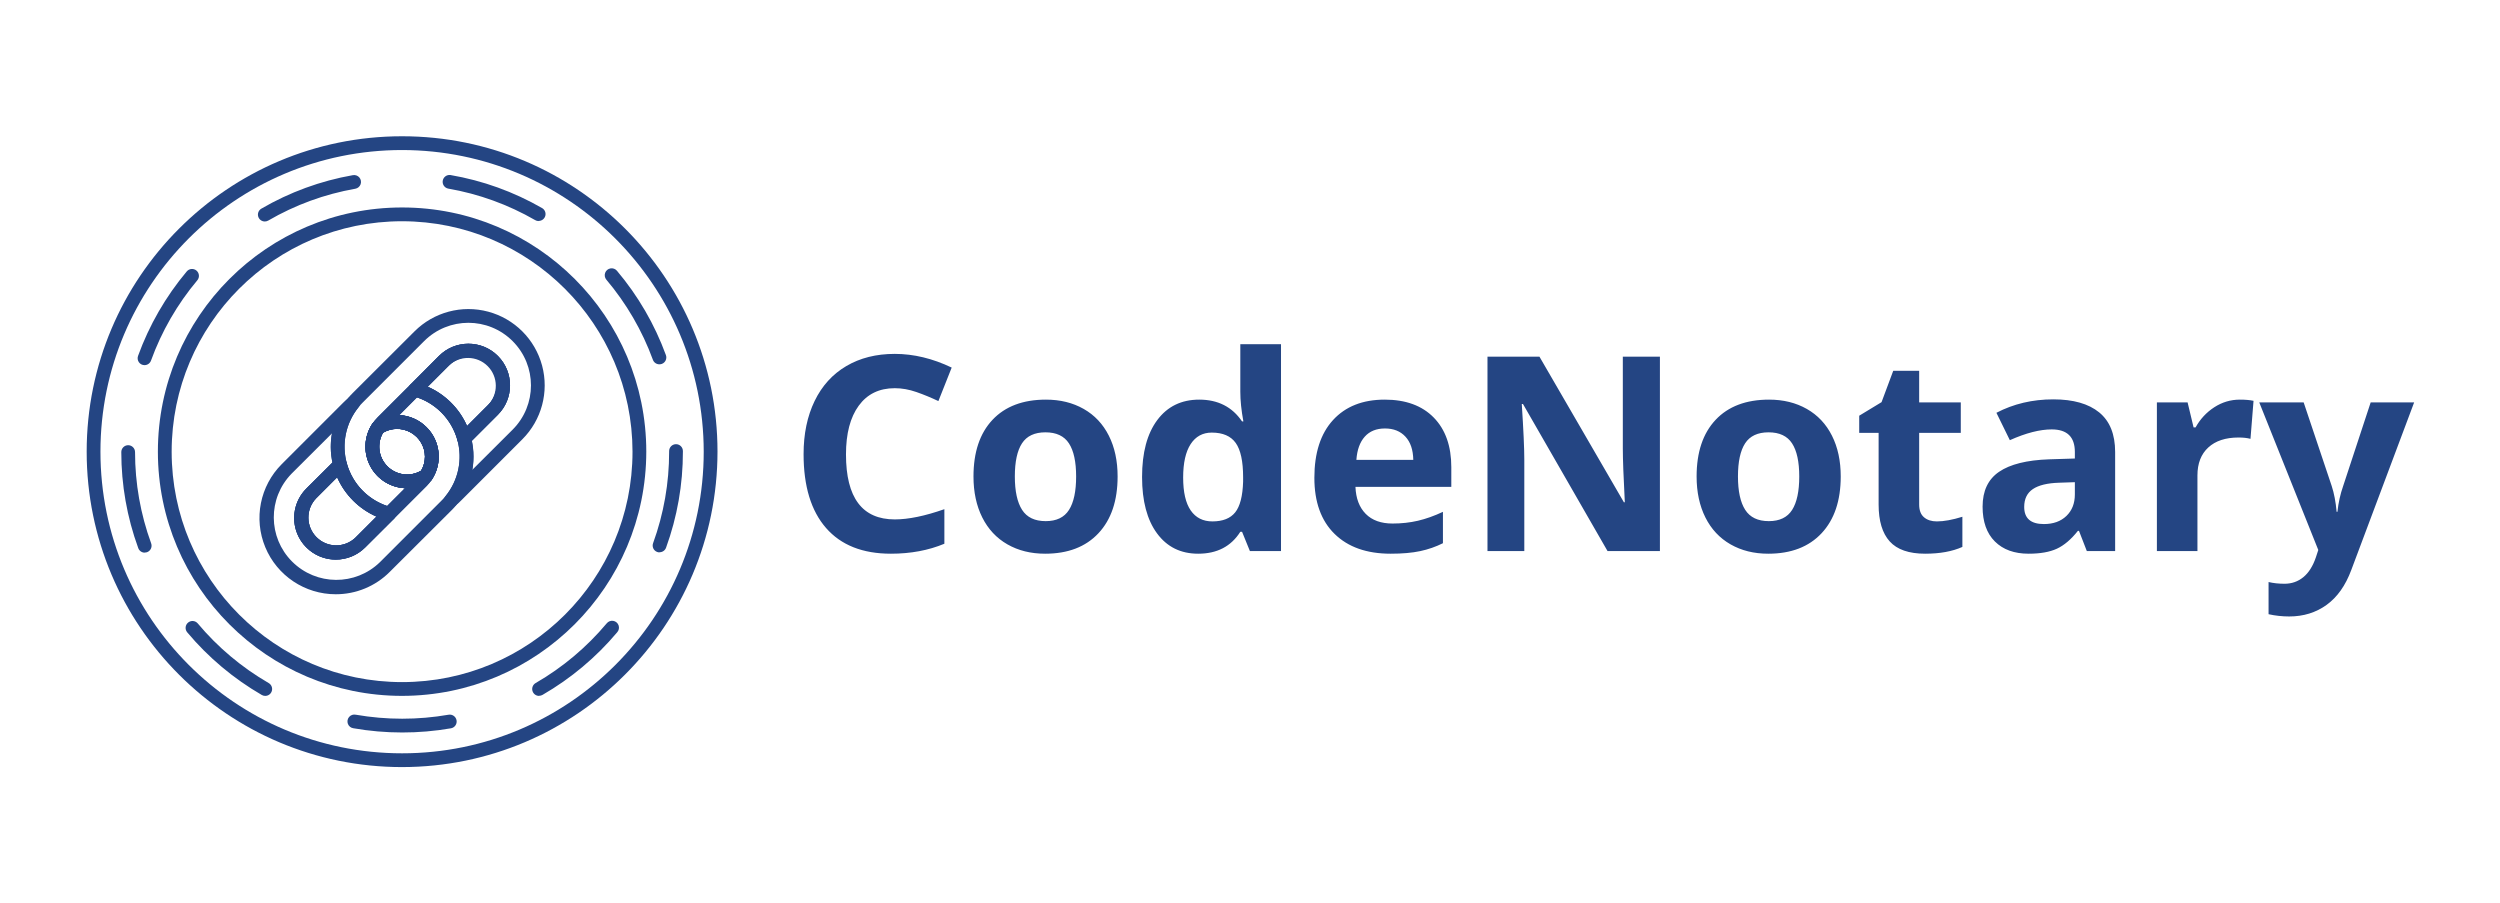
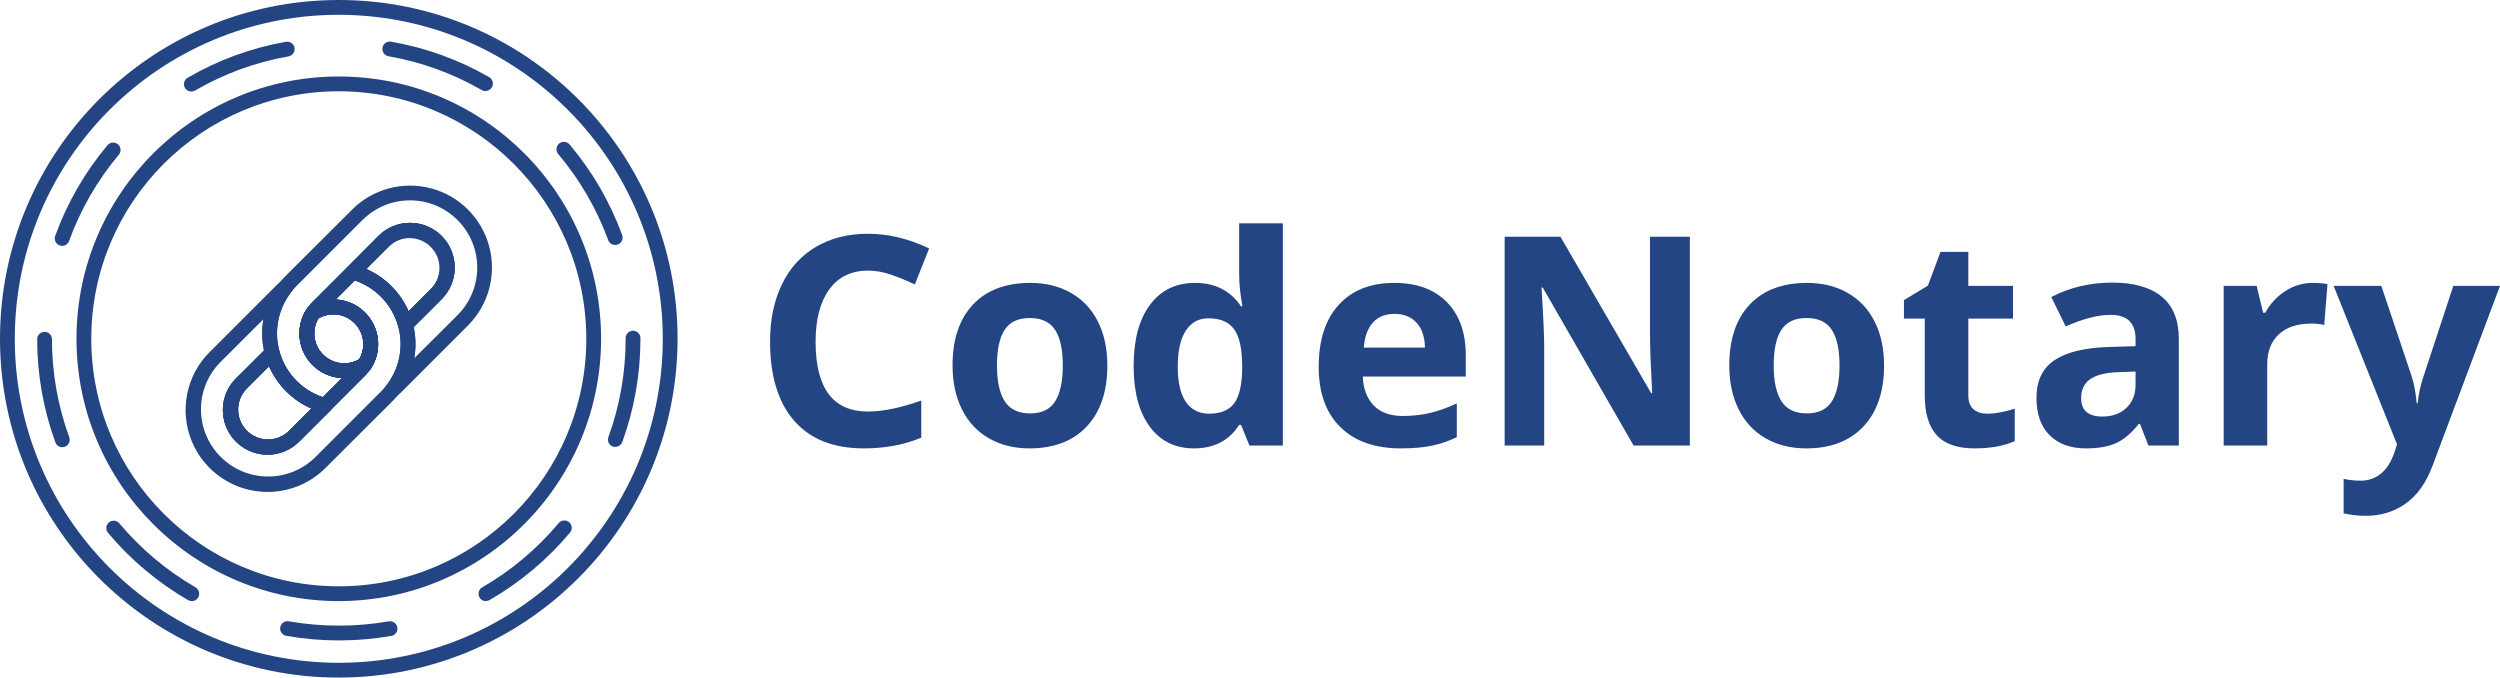
- <svg xmlns="http://www.w3.org/2000/svg" version="1.1" width="3060.526" height="1105.263" id="svg18">
+ <svg xmlns="http://www.w3.org/2000/svg" version="1.1" width="2849.315" height="772.261" id="svg18">
  <defs id="defs22" />
-   <g id="layer8">
-     <text xml:space="preserve" style="font-style:normal;font-variant:normal;font-weight:600;font-stretch:normal;font-size:333.333px;line-height:1.25;font-family:'Open Sans';-inkscape-font-specification:'Open Sans Semi-Bold';font-variant-ligatures:normal;font-variant-caps:normal;font-variant-numeric:normal;font-variant-east-asian:normal;fill:#244583;fill-opacity:1;stroke:none;" x="964.377" y="674.607" id="text1233">
-       <tspan id="tspan1231" x="964.377" y="674.607" style="font-style:normal;font-variant:normal;font-weight:bold;font-stretch:normal;font-size:333.333px;font-family:'Open Sans';-inkscape-font-specification:'Open Sans Bold';font-variant-ligatures:normal;font-variant-caps:normal;font-variant-numeric:normal;font-variant-east-asian:normal;fill:#244583;fill-opacity:1;">CodeNotary</tspan>
+   <g id="layer8" transform="translate(-106.1081,-166.8117)">
+     <text xml:space="preserve" style="font-style:normal;font-variant:normal;font-weight:600;font-stretch:normal;font-size:333.333px;line-height:1.25;font-family:'Open Sans';-inkscape-font-specification:'Open Sans Semi-Bold';font-variant-ligatures:normal;font-variant-caps:normal;font-variant-numeric:normal;font-variant-east-asian:normal;fill:#244583;fill-opacity:1;stroke:none" x="964.377" y="674.607" id="text1233">
+       <tspan id="tspan1231" x="964.377" y="674.607" style="font-style:normal;font-variant:normal;font-weight:bold;font-stretch:normal;font-size:333.333px;font-family:'Open Sans';-inkscape-font-specification:'Open Sans Bold';font-variant-ligatures:normal;font-variant-caps:normal;font-variant-numeric:normal;font-variant-east-asian:normal;fill:#244583;fill-opacity:1">CodeNotary</tspan>
    </text>
  </g>
-   <g transform="matrix(7.722613,0,0,7.722613,-756.9877,504.0056)" id="g888">
+   <g transform="matrix(7.722613,0,0,7.722613,-863.0959,337.1939)" id="g888">
    <defs id="SvgjsDefs1908" />
    <g id="SvgjsG1910" featureKey="nameFeature-0" transform="matrix(1.343834,0,0,1.343834,116.3516,16.5622)" fill="#000000" />
  </g>
-   <g id="layer6">
+   <g id="layer6" transform="translate(-106.1081,-166.8117)">
    <g id="SvgjsG1909" featureKey="symbolFeature-0" transform="matrix(3.37232,0,0,3.37232,104.4213,165.1253)" fill="#000000" style="fill:#244583;fill-opacity:1">
      <g stroke="none" stroke-width="1" fill-rule="evenodd" id="g882" style="fill:#244583;fill-opacity:1">
        <g fill-rule="nonzero" id="g880" style="fill:#244583;fill-opacity:1">
-           <path id="path854" style="stroke-width:4.094;fill:#244583;fill-opacity:1" transform="matrix(0.2442667,0,0,0.2442667,9.550007,-281.875)" d="m 431.701,1156.012 c -258.883,0 -468.75,209.867 -468.75,468.75 0,258.884 209.867,468.75 468.75,468.75 258.771,-0.271 468.479,-209.979 468.75,-468.75 0,-258.884 -209.867,-468.75 -468.75,-468.75 z m 0,20.469 c 247.466,0.271 448.009,200.815 448.279,448.281 0,247.578 -200.701,448.279 -448.279,448.279 -247.579,0 -448.281,-200.701 -448.281,-448.279 0,-247.578 200.703,-448.281 448.281,-448.281 z" />
+           <path id="path854" style="fill:#244583;fill-opacity:1;stroke-width:4.094" transform="matrix(0.2442667,0,0,0.2442667,9.550007,-281.875)" d="m 431.701,1156.012 c -258.883,0 -468.75,209.867 -468.75,468.75 0,258.884 209.867,468.75 468.75,468.75 258.771,-0.271 468.479,-209.979 468.75,-468.75 0,-258.884 -209.867,-468.75 -468.75,-468.75 z m 0,20.469 c 247.466,0.271 448.009,200.815 448.279,448.281 0,247.578 -200.701,448.279 -448.279,448.279 -247.579,0 -448.281,-200.701 -448.281,-448.279 0,-247.578 200.703,-448.281 448.281,-448.281 z" />
          <path d="m 115,216.94 c -5.916,-0.002 -11.822,-0.514 -17.65,-1.53 -0.914,-0.116 -1.689,-0.725 -2.019,-1.585 -0.33,-0.86 -0.16,-1.831 0.442,-2.528 0.602,-0.697 1.538,-1.007 2.437,-0.806 11.14,1.935 22.53,1.935 33.67,0 1.361,-0.237 2.658,0.674 2.895,2.035 0.237,1.361 -0.674,2.658 -2.035,2.895 -5.858,1.018 -11.794,1.526 -17.74,1.52 z M 65.33,203.66 c -0.438,-3.5e-4 -0.869,-0.114 -1.25,-0.33 C 53.8,197.378 44.636,189.68 37,180.58 c -0.889,-1.058 -0.753,-2.636 0.305,-3.525 1.058,-0.889 2.636,-0.753 3.525,0.305 7.258,8.658 15.972,15.981 25.75,21.64 0.975,0.568 1.448,1.718 1.156,2.808 -0.292,1.09 -1.278,1.848 -2.406,1.852 z m 99.42,0 c -1.137,0.009 -2.136,-0.751 -2.432,-1.849 -0.296,-1.098 0.186,-2.257 1.172,-2.821 9.79,-5.658 18.515,-12.985 25.78,-21.65 0.563,-0.718 1.473,-1.073 2.373,-0.925 0.901,0.148 1.649,0.775 1.952,1.636 0.303,0.861 0.113,1.819 -0.496,2.499 -7.643,9.095 -16.814,16.786 -27.1,22.73 -0.379,0.222 -0.811,0.339 -1.25,0.34 z m -143.18,-52 c -1.055,-0.002 -1.995,-0.666 -2.35,-1.66 -4.074,-11.167 -6.156,-22.963 -6.15,-34.85 -0.003,-0.662 0.259,-1.298 0.726,-1.767 C 14.263,112.914 14.898,112.65 15.56,112.65 c 1.378,0.005 2.495,1.122 2.5,2.5 -0.004,11.304 1.976,22.521 5.85,33.14 0.47,1.295 -0.197,2.726 -1.49,3.2 -0.274,0.09 -0.562,0.131 -0.85,0.12 z m 186.9,-0.1 c -0.294,0.005 -0.585,-0.046 -0.86,-0.15 -0.625,-0.223 -1.134,-0.687 -1.414,-1.289 -0.28,-0.601 -0.307,-1.29 -0.076,-1.911 3.87,-10.644 5.84,-21.885 5.82,-33.21 v -0.22 c 0,-1.381 1.119,-2.5 2.5,-2.5 1.381,0 2.5,1.119 2.5,2.5 V 115 c 0.015,11.892 -2.057,23.694 -6.12,34.87 -0.364,0.984 -1.301,1.638 -2.35,1.64 z M 21.5,83.59 C 20.683,83.591 19.917,83.192 19.449,82.523 18.98,81.853 18.869,80.997 19.15,80.23 23.206,69.055 29.19,58.678 36.83,49.57 c 0.886,-1.06 2.465,-1.201 3.525,-0.315 1.06,0.886 1.201,2.465 0.315,3.525 -7.272,8.66 -12.965,18.53 -16.82,29.16 -0.358,0.99 -1.297,1.65 -2.35,1.65 z m 186.9,-0.3 c -1.051,0.004 -1.991,-0.652 -2.35,-1.64 -3.886,-10.612 -9.607,-20.458 -16.9,-29.09 -0.577,-0.688 -0.743,-1.631 -0.436,-2.475 0.307,-0.844 1.041,-1.459 1.925,-1.615 0.884,-0.156 1.784,0.172 2.361,0.86 7.668,9.082 13.683,19.439 17.77,30.6 0.477,1.295 -0.185,2.732 -1.48,3.21 -0.286,0.101 -0.587,0.151 -0.89,0.15 z M 65.16,31.44 C 64.032,31.436 63.046,30.677 62.754,29.588 62.462,28.498 62.935,27.348 63.91,26.78 74.185,20.796 85.439,16.679 97.15,14.62 c 0.881,-0.155 1.777,0.171 2.352,0.856 0.575,0.685 0.741,1.625 0.435,2.465 C 99.632,18.781 98.901,19.395 98.02,19.55 86.888,21.507 76.19,25.417 66.42,31.1 c -0.383,0.222 -0.817,0.34 -1.26,0.34 z m 99.41,-0.15 c -0.436,-4.33e-4 -0.865,-0.118 -1.24,-0.34 -9.795,-5.649 -20.509,-9.529 -31.65,-11.46 -1.303,-0.291 -2.148,-1.555 -1.918,-2.87 0.23,-1.316 1.453,-2.218 2.778,-2.05 11.714,2.008 22.98,6.071 33.28,12 0.985,0.564 1.467,1.72 1.174,2.816 -0.293,1.096 -1.289,1.857 -2.424,1.854 z" id="path856" style="fill:#244583;fill-opacity:1" />
          <path d="m 115,203.65 c -48.96,0 -88.65,-39.69 -88.65,-88.65 0,-48.96 39.69,-88.65 88.65,-88.65 48.96,0 88.65,39.69 88.65,88.65 -0.055,48.937 -39.713,88.595 -88.65,88.65 z m 0,-172.3 c -46.199,0 -83.65,37.451 -83.65,83.65 0,46.199 37.451,83.65 83.65,83.65 46.199,0 83.65,-37.451 83.65,-83.65 C 198.6,68.822 161.178,31.4 115,31.35 Z" id="path858" style="fill:#244583;fill-opacity:1" />
          <path d="m 110.28,140 c -0.216,-0.002 -0.43,-0.029 -0.64,-0.08 -9.074,-2.428 -16.299,-9.29 -19.19,-18.227 C 87.56,112.755 89.397,102.962 95.33,95.68 v -0.06 c 0.578,-0.698 1.192,-1.366 1.84,-2 L 119.5,71.34 c 6.995,-6.995 17.191,-9.727 26.747,-7.167 9.556,2.56 17.02,10.024 19.58,19.58 2.56,9.556 -0.172,19.752 -7.167,26.747 l -22.27,22.27 c -0.662,0.674 -1.363,1.309 -2.1,1.9 -1,0.794 -2.438,0.706 -3.334,-0.203 -0.896,-0.909 -0.964,-2.348 -0.156,-3.337 4.593,-5.652 6.199,-13.163 4.32,-20.2 -0.231,-0.86 0.013,-1.778 0.64,-2.41 l 10.46,-10.46 c 3.795,-3.968 3.725,-10.24 -0.158,-14.122 C 142.18,80.055 135.908,79.985 131.94,83.78 l -22.27,22.27 c -0.494,0.486 -0.937,1.022 -1.32,1.6 -2.63,4.006 -2.086,9.309 1.302,12.698 3.389,3.389 8.691,3.933 12.698,1.302 0.992,-0.644 2.3,-0.504 3.133,0.335 0.834,0.839 0.966,2.147 0.317,3.135 -0.568,0.855 -1.217,1.652 -1.94,2.38 l -11.81,11.8 c -0.475,0.457 -1.111,0.708 -1.77,0.7 z M 99.16,98.9 c -4.665,5.78 -6.208,13.475 -4.133,20.607 2.075,7.132 7.506,12.798 14.543,15.173 l 6.45,-6.45 c -5.403,-0.276 -10.245,-3.423 -12.691,-8.248 -2.446,-4.826 -2.121,-10.591 0.851,-15.112 0.572,-0.858 1.225,-1.658 1.95,-2.39 L 128.4,80.24 c 5.898,-5.898 15.462,-5.898 21.36,0 5.898,5.898 5.898,15.462 0,21.36 l -9.47,9.46 c 0.4,1.89 0.601,3.818 0.6,5.75 0.003,1.616 -0.141,3.23 -0.43,4.82 L 155.13,107 c 8.872,-8.872 8.872,-23.258 0,-32.13 -8.872,-8.872 -23.258,-8.872 -32.13,0 l -22.27,22.27 c -0.538,0.535 -1.045,1.099 -1.52,1.69 z" id="path860" style="fill:#244583;fill-opacity:1" />
          <path d="m 116.84,128.28 c -5.557,0.019 -10.675,-3.018 -13.321,-7.905 -2.646,-4.887 -2.392,-10.832 0.661,-15.475 0.187,-0.287 0.433,-0.533 0.72,-0.72 4.642,-3.046 10.581,-3.301 15.467,-0.664 4.886,2.637 7.932,7.742 7.933,13.294 -0.008,2.942 -0.869,5.818 -2.48,8.28 -0.187,0.287 -0.433,0.533 -0.72,0.72 -2.452,1.614 -5.324,2.473 -8.26,2.47 z m -8.75,-20.19 c -2.312,3.966 -1.663,8.992 1.582,12.239 3.245,3.247 8.27,3.901 12.238,1.591 0.903,-1.552 1.382,-3.314 1.39,-5.11 -0.01,-3.617 -1.949,-6.954 -5.087,-8.753 -3.138,-1.799 -6.997,-1.786 -10.123,0.033 z" id="path862" style="fill:#244583;fill-opacity:1" />
          <path d="m 137.53,112.78 c -0.219,0.002 -0.438,-0.025 -0.65,-0.08 -0.86,-0.234 -1.531,-0.908 -1.76,-1.77 -2.108,-7.827 -8.223,-13.942 -16.05,-16.05 -0.853,-0.245 -1.513,-0.923 -1.733,-1.783 C 117.117,92.237 117.369,91.325 118,90.7 l 10.4,-10.46 c 5.898,-5.898 15.462,-5.898 21.36,0 5.898,5.898 5.898,15.462 0,21.36 l -10.46,10.45 c -0.467,0.472 -1.106,0.736 -1.77,0.73 z M 124.29,91.43 c 6.379,2.806 11.474,7.901 14.28,14.28 l 7.65,-7.65 c 2.647,-2.531 3.716,-6.297 2.794,-9.841 -0.921,-3.544 -3.689,-6.312 -7.234,-7.234 -3.544,-0.921 -7.31,0.148 -9.841,2.794 z" id="path864" style="fill:#244583;fill-opacity:1" />
          <path d="m 116.84,128.28 c -5.557,0.019 -10.675,-3.018 -13.321,-7.905 -2.646,-4.887 -2.392,-10.832 0.661,-15.475 0.187,-0.287 0.433,-0.533 0.72,-0.72 4.642,-3.046 10.581,-3.301 15.467,-0.664 4.886,2.637 7.932,7.742 7.933,13.294 -0.008,2.942 -0.869,5.818 -2.48,8.28 -0.187,0.287 -0.433,0.533 -0.72,0.72 -2.452,1.614 -5.324,2.473 -8.26,2.47 z m -8.75,-20.19 c -2.312,3.966 -1.663,8.992 1.582,12.239 3.245,3.247 8.27,3.901 12.238,1.591 0.903,-1.552 1.382,-3.314 1.39,-5.11 -0.01,-3.617 -1.949,-6.954 -5.087,-8.753 -3.138,-1.799 -6.997,-1.786 -10.123,0.033 z" id="path866" style="fill:#244583;fill-opacity:1" />
          <path d="m 137.53,112.78 c -0.219,0.002 -0.438,-0.025 -0.65,-0.08 -0.86,-0.234 -1.531,-0.908 -1.76,-1.77 -2.108,-7.827 -8.223,-13.942 -16.05,-16.05 -0.853,-0.245 -1.513,-0.923 -1.733,-1.783 C 117.117,92.237 117.369,91.325 118,90.7 l 10.4,-10.46 c 5.898,-5.898 15.462,-5.898 21.36,0 5.898,5.898 5.898,15.462 0,21.36 l -10.46,10.45 c -0.467,0.472 -1.106,0.736 -1.77,0.73 z M 124.29,91.43 c 6.379,2.806 11.474,7.901 14.28,14.28 l 7.65,-7.65 c 2.647,-2.531 3.716,-6.297 2.794,-9.841 -0.921,-3.544 -3.689,-6.312 -7.234,-7.234 -3.544,-0.921 -7.31,0.148 -9.841,2.794 z" id="path868" style="fill:#244583;fill-opacity:1" />
          <path d="M 90.92,166.76 C 79.72,166.766 69.62,160.022 65.333,149.675 61.046,139.327 63.417,127.417 71.34,119.5 L 93.61,97.23 c 0.662,-0.674 1.363,-1.309 2.1,-1.9 1,-0.794 2.438,-0.706 3.334,0.203 0.896,0.909 0.964,2.348 0.156,3.337 -4.587,5.655 -6.193,13.163 -4.32,20.2 0.231,0.86 -0.013,1.778 -0.64,2.41 l -10.46,10.46 c -3.795,3.968 -3.725,10.24 0.158,14.122 3.882,3.882 10.155,3.952 14.122,0.158 L 120.33,124 c 0.494,-0.486 0.937,-1.022 1.32,-1.6 1.074,-1.652 1.647,-3.58 1.65,-5.55 -0.011,-3.711 -2.052,-7.119 -5.319,-8.88 -3.267,-1.761 -7.236,-1.592 -10.341,0.44 -0.992,0.644 -2.3,0.504 -3.133,-0.335 -0.834,-0.839 -0.966,-2.147 -0.317,-3.135 0.568,-0.855 1.217,-1.652 1.94,-2.38 L 118,90.7 c 0.63,-0.631 1.548,-0.879 2.41,-0.65 9.074,2.428 16.299,9.29 19.19,18.227 2.891,8.937 1.054,18.731 -4.88,26.013 v 0.06 c -0.578,0.698 -1.192,1.366 -1.84,2 l -22.38,22.31 c -5.188,5.199 -12.235,8.114 -19.58,8.1 z M 89.55,108.36 74.87,123 c -8.671,8.897 -8.58,23.111 0.205,31.895 8.784,8.784 22.999,8.876 31.895,0.205 l 22.27,-22.27 c 0.538,-0.535 1.045,-1.099 1.52,-1.69 l 0.08,-0.1 c 4.665,-5.78 6.208,-13.475 4.133,-20.607 C 132.898,103.302 127.467,97.635 120.43,95.26 l -6.43,6.48 c 5.403,0.276 10.245,3.423 12.691,8.248 2.446,4.826 2.121,10.591 -0.851,15.112 -0.572,0.858 -1.225,1.658 -1.95,2.39 l -22.29,22.27 c -5.898,5.898 -15.462,5.898 -21.36,0 -5.898,-5.898 -5.898,-15.462 0,-21.36 l 9.47,-9.46 c -0.732,-3.484 -0.787,-7.076 -0.16,-10.58 z" id="path870" style="fill:#244583;fill-opacity:1" />
          <path d="m 116.84,128.28 c -5.557,0.019 -10.675,-3.018 -13.321,-7.905 -2.646,-4.887 -2.392,-10.832 0.661,-15.475 0.187,-0.287 0.433,-0.533 0.72,-0.72 5.987,-3.923 13.905,-3.107 18.966,1.954 5.061,5.061 5.877,12.979 1.954,18.966 -0.187,0.287 -0.433,0.533 -0.72,0.72 -2.453,1.61 -5.325,2.466 -8.26,2.46 z m -8.75,-20.19 c -2.312,3.966 -1.663,8.992 1.582,12.239 3.245,3.247 8.27,3.901 12.238,1.591 0.907,-1.554 1.387,-3.321 1.39,-5.12 -0.013,-3.615 -1.954,-6.949 -5.091,-8.745 -3.137,-1.797 -6.994,-1.783 -10.119,0.035 z" id="path872" style="fill:#244583;fill-opacity:1" />
          <path d="M 90.92,154.17 C 84.815,154.168 79.312,150.491 76.975,144.851 74.638,139.212 75.926,132.72 80.24,128.4 L 90.7,118 c 0.629,-0.636 1.551,-0.887 2.416,-0.655 0.864,0.232 1.538,0.909 1.764,1.775 2.108,7.827 8.223,13.942 16.05,16.05 0.862,0.232 1.534,0.905 1.765,1.767 0.231,0.862 -0.015,1.781 -0.645,2.413 l -10.45,10.41 c -2.833,2.831 -6.675,4.417 -10.68,4.41 z m 0.51,-29.88 -7.65,7.65 c -3.795,3.968 -3.725,10.24 0.158,14.122 3.882,3.882 10.155,3.952 14.122,0.158 l 7.65,-7.65 c -6.379,-2.806 -11.474,-7.901 -14.28,-14.28 z" id="path874" style="fill:#244583;fill-opacity:1" />
          <path d="m 116.84,128.28 c -5.557,0.019 -10.675,-3.018 -13.321,-7.905 -2.646,-4.887 -2.392,-10.832 0.661,-15.475 0.187,-0.287 0.433,-0.533 0.72,-0.72 5.987,-3.923 13.905,-3.107 18.966,1.954 5.061,5.061 5.877,12.979 1.954,18.966 -0.187,0.287 -0.433,0.533 -0.72,0.72 -2.453,1.61 -5.325,2.466 -8.26,2.46 z m -8.75,-20.19 c -2.312,3.966 -1.663,8.992 1.582,12.239 3.245,3.247 8.27,3.901 12.238,1.591 0.907,-1.554 1.387,-3.321 1.39,-5.12 -0.013,-3.615 -1.954,-6.949 -5.091,-8.745 -3.137,-1.797 -6.994,-1.783 -10.119,0.035 z" id="path876" style="fill:#244583;fill-opacity:1" />
          <path d="M 90.92,154.17 C 84.815,154.168 79.312,150.491 76.975,144.851 74.638,139.212 75.926,132.72 80.24,128.4 L 90.7,118 c 0.629,-0.636 1.551,-0.887 2.416,-0.655 0.864,0.232 1.538,0.909 1.764,1.775 2.108,7.827 8.223,13.942 16.05,16.05 0.862,0.232 1.534,0.905 1.765,1.767 0.231,0.862 -0.015,1.781 -0.645,2.413 l -10.45,10.41 c -2.833,2.831 -6.675,4.417 -10.68,4.41 z m 0.51,-29.88 -7.65,7.65 c -3.795,3.968 -3.725,10.24 0.158,14.122 3.882,3.882 10.155,3.952 14.122,0.158 l 7.65,-7.65 c -6.379,-2.806 -11.474,-7.901 -14.28,-14.28 z" id="path878" style="fill:#244583;fill-opacity:1" />
        </g>
      </g>
    </g>
  </g>
</svg>
